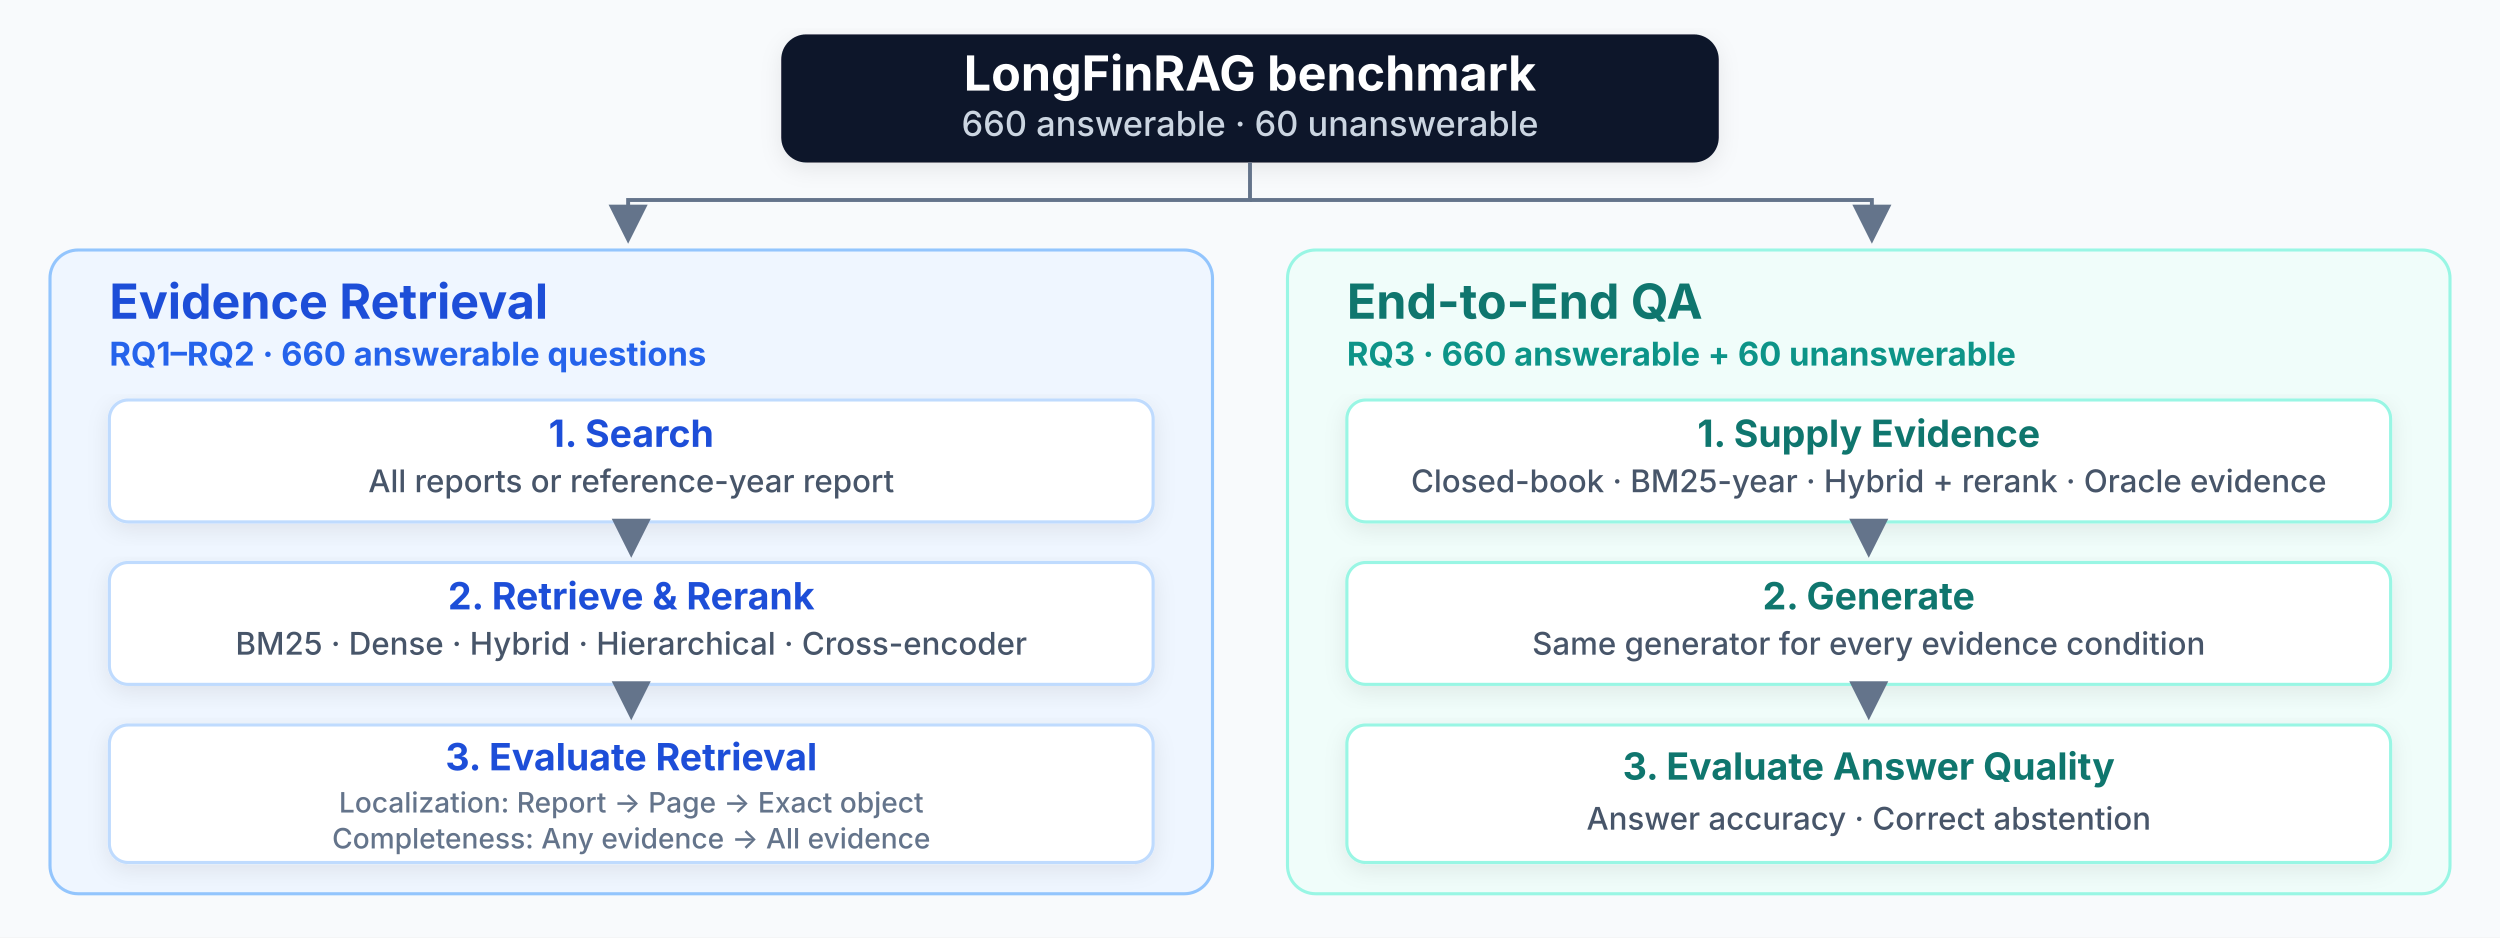
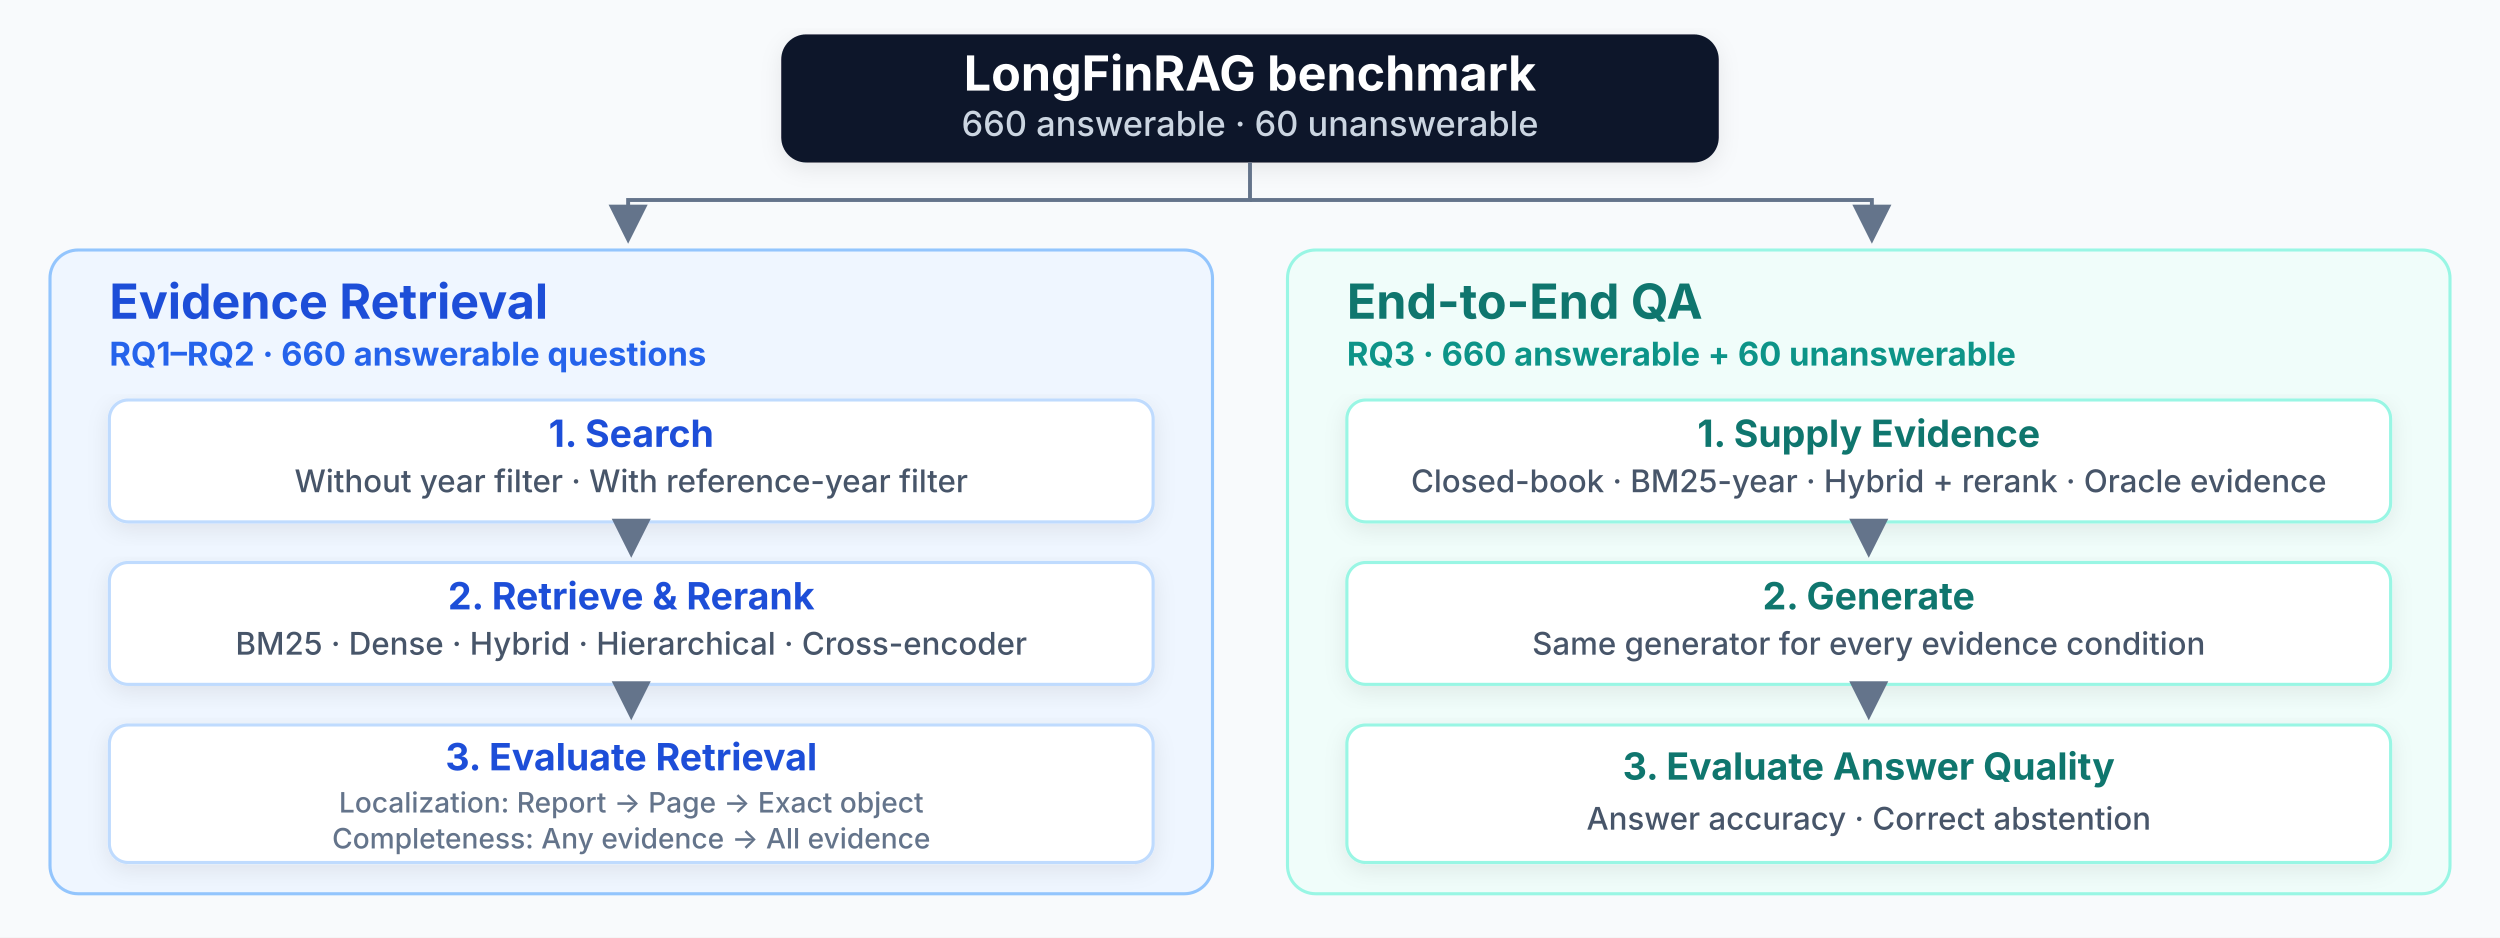
<svg xmlns="http://www.w3.org/2000/svg" width="1600" height="600" viewBox="0 0 1600 600">
  <defs>
    <marker id="arrow" markerWidth="10" markerHeight="10" refX="8" refY="5" orient="auto" markerUnits="strokeWidth">
      <path d="M0,0 L10,5 L0,10 Z" fill="#64748B" />
    </marker>
    <filter id="shadow" x="-10%" y="-10%" width="120%" height="130%">
      <feDropShadow dx="0" dy="4" stdDeviation="7" flood-color="#0F172A" flood-opacity="0.08" />
    </filter>
    <style>
      text { font-family: Inter, Arial, Helvetica, sans-serif; letter-spacing: 0; }
      .top-title { font-size: 31px; font-weight: 750; fill: #FFFFFF; }
      .top-meta { font-size: 22px; font-weight: 500; fill: #CBD5E1; }
      .branch-title { font-size: 31px; font-weight: 750; }
      .branch-meta { font-size: 21px; font-weight: 650; }
      .step-title { font-size: 24px; font-weight: 750; }
      .step-text { font-size: 20px; font-weight: 450; fill: #475569; }
      .step-detail { font-size: 18px; font-weight: 500; fill: #64748B; }
    </style>
  </defs>
  <rect width="1600" height="600" fill="#F8FAFC" />
  <rect x="500" y="22" width="600" height="82" rx="16" fill="#0F172A" filter="url(#shadow)" />
  <text x="800" y="58" text-anchor="middle" class="top-title">LongFinRAG benchmark</text>
  <text x="800" y="87" text-anchor="middle" class="top-meta">660 answerable  ·  60 unanswerable</text>
  <path d="M800 104 L800 128 L402 128 L402 151" fill="none" stroke="#64748B" stroke-width="2.5" marker-end="url(#arrow)" />
  <path d="M800 128 L1198 128 L1198 151" fill="none" stroke="#64748B" stroke-width="2.5" marker-end="url(#arrow)" />
  <rect x="32" y="160" width="744" height="412" rx="18" fill="#EFF6FF" stroke="#93C5FD" stroke-width="2" />
  <text x="70" y="204" class="branch-title" fill="#1D4ED8">Evidence Retrieval</text>
  <text x="70" y="234" class="branch-meta" fill="#2563EB">RQ1–RQ2  ·  660 answerable questions</text>
  <rect x="70" y="256" width="668" height="78" rx="12" fill="#FFFFFF" stroke="#BFDBFE" stroke-width="2" filter="url(#shadow)" />
  <text x="404" y="286" text-anchor="middle" class="step-title" fill="#1D4ED8">1. Search</text>
-   <text x="404" y="315" text-anchor="middle" class="step-text">All reports  or  reference-year report</text>
+   <text x="404" y="315" text-anchor="middle" class="step-text">Without year filter  ·  With reference-year filter</text>
  <path d="M404 334 L404 352" fill="none" stroke="#64748B" stroke-width="2.5" marker-end="url(#arrow)" />
  <rect x="70" y="360" width="668" height="78" rx="12" fill="#FFFFFF" stroke="#BFDBFE" stroke-width="2" filter="url(#shadow)" />
  <text x="404" y="390" text-anchor="middle" class="step-title" fill="#1D4ED8">2. Retrieve &amp; Rerank</text>
  <text x="404" y="419" text-anchor="middle" class="step-text">BM25  ·  Dense  ·  Hybrid  ·  Hierarchical  ·  Cross-encoder</text>
  <path d="M404 438 L404 456" fill="none" stroke="#64748B" stroke-width="2.5" marker-end="url(#arrow)" />
  <rect x="70" y="464" width="668" height="88" rx="12" fill="#FFFFFF" stroke="#BFDBFE" stroke-width="2" filter="url(#shadow)" />
  <text x="404" y="493" text-anchor="middle" class="step-title" fill="#1D4ED8">3. Evaluate Retrieval</text>
  <text x="404" y="520" text-anchor="middle" class="step-detail">Localization: Report → Page → Exact object</text>
  <text x="404" y="543" text-anchor="middle" class="step-detail">Completeness: Any evidence → All evidence</text>
  <rect x="824" y="160" width="744" height="412" rx="18" fill="#F0FDFA" stroke="#99F6E4" stroke-width="2" />
  <text x="862" y="204" class="branch-title" fill="#0F766E">End-to-End QA</text>
  <text x="862" y="234" class="branch-meta" fill="#0D9488">RQ3  ·  660 answerable + 60 unanswerable</text>
  <rect x="862" y="256" width="668" height="78" rx="12" fill="#FFFFFF" stroke="#99F6E4" stroke-width="2" filter="url(#shadow)" />
  <text x="1196" y="286" text-anchor="middle" class="step-title" fill="#0F766E">1. Supply Evidence</text>
  <text x="1196" y="315" text-anchor="middle" class="step-text">Closed-book  ·  BM25-year  ·  Hybrid + rerank  ·  Oracle evidence</text>
  <path d="M1196 334 L1196 352" fill="none" stroke="#64748B" stroke-width="2.5" marker-end="url(#arrow)" />
  <rect x="862" y="360" width="668" height="78" rx="12" fill="#FFFFFF" stroke="#99F6E4" stroke-width="2" filter="url(#shadow)" />
  <text x="1196" y="390" text-anchor="middle" class="step-title" fill="#0F766E">2. Generate</text>
  <text x="1196" y="419" text-anchor="middle" class="step-text">Same generator for every evidence condition</text>
  <path d="M1196 438 L1196 456" fill="none" stroke="#64748B" stroke-width="2.5" marker-end="url(#arrow)" />
  <rect x="862" y="464" width="668" height="88" rx="12" fill="#FFFFFF" stroke="#99F6E4" stroke-width="2" filter="url(#shadow)" />
  <text x="1196" y="499" text-anchor="middle" class="step-title" fill="#0F766E">3. Evaluate Answer Quality</text>
  <text x="1196" y="531" text-anchor="middle" class="step-text">Answer accuracy  ·  Correct abstention</text>
</svg>
